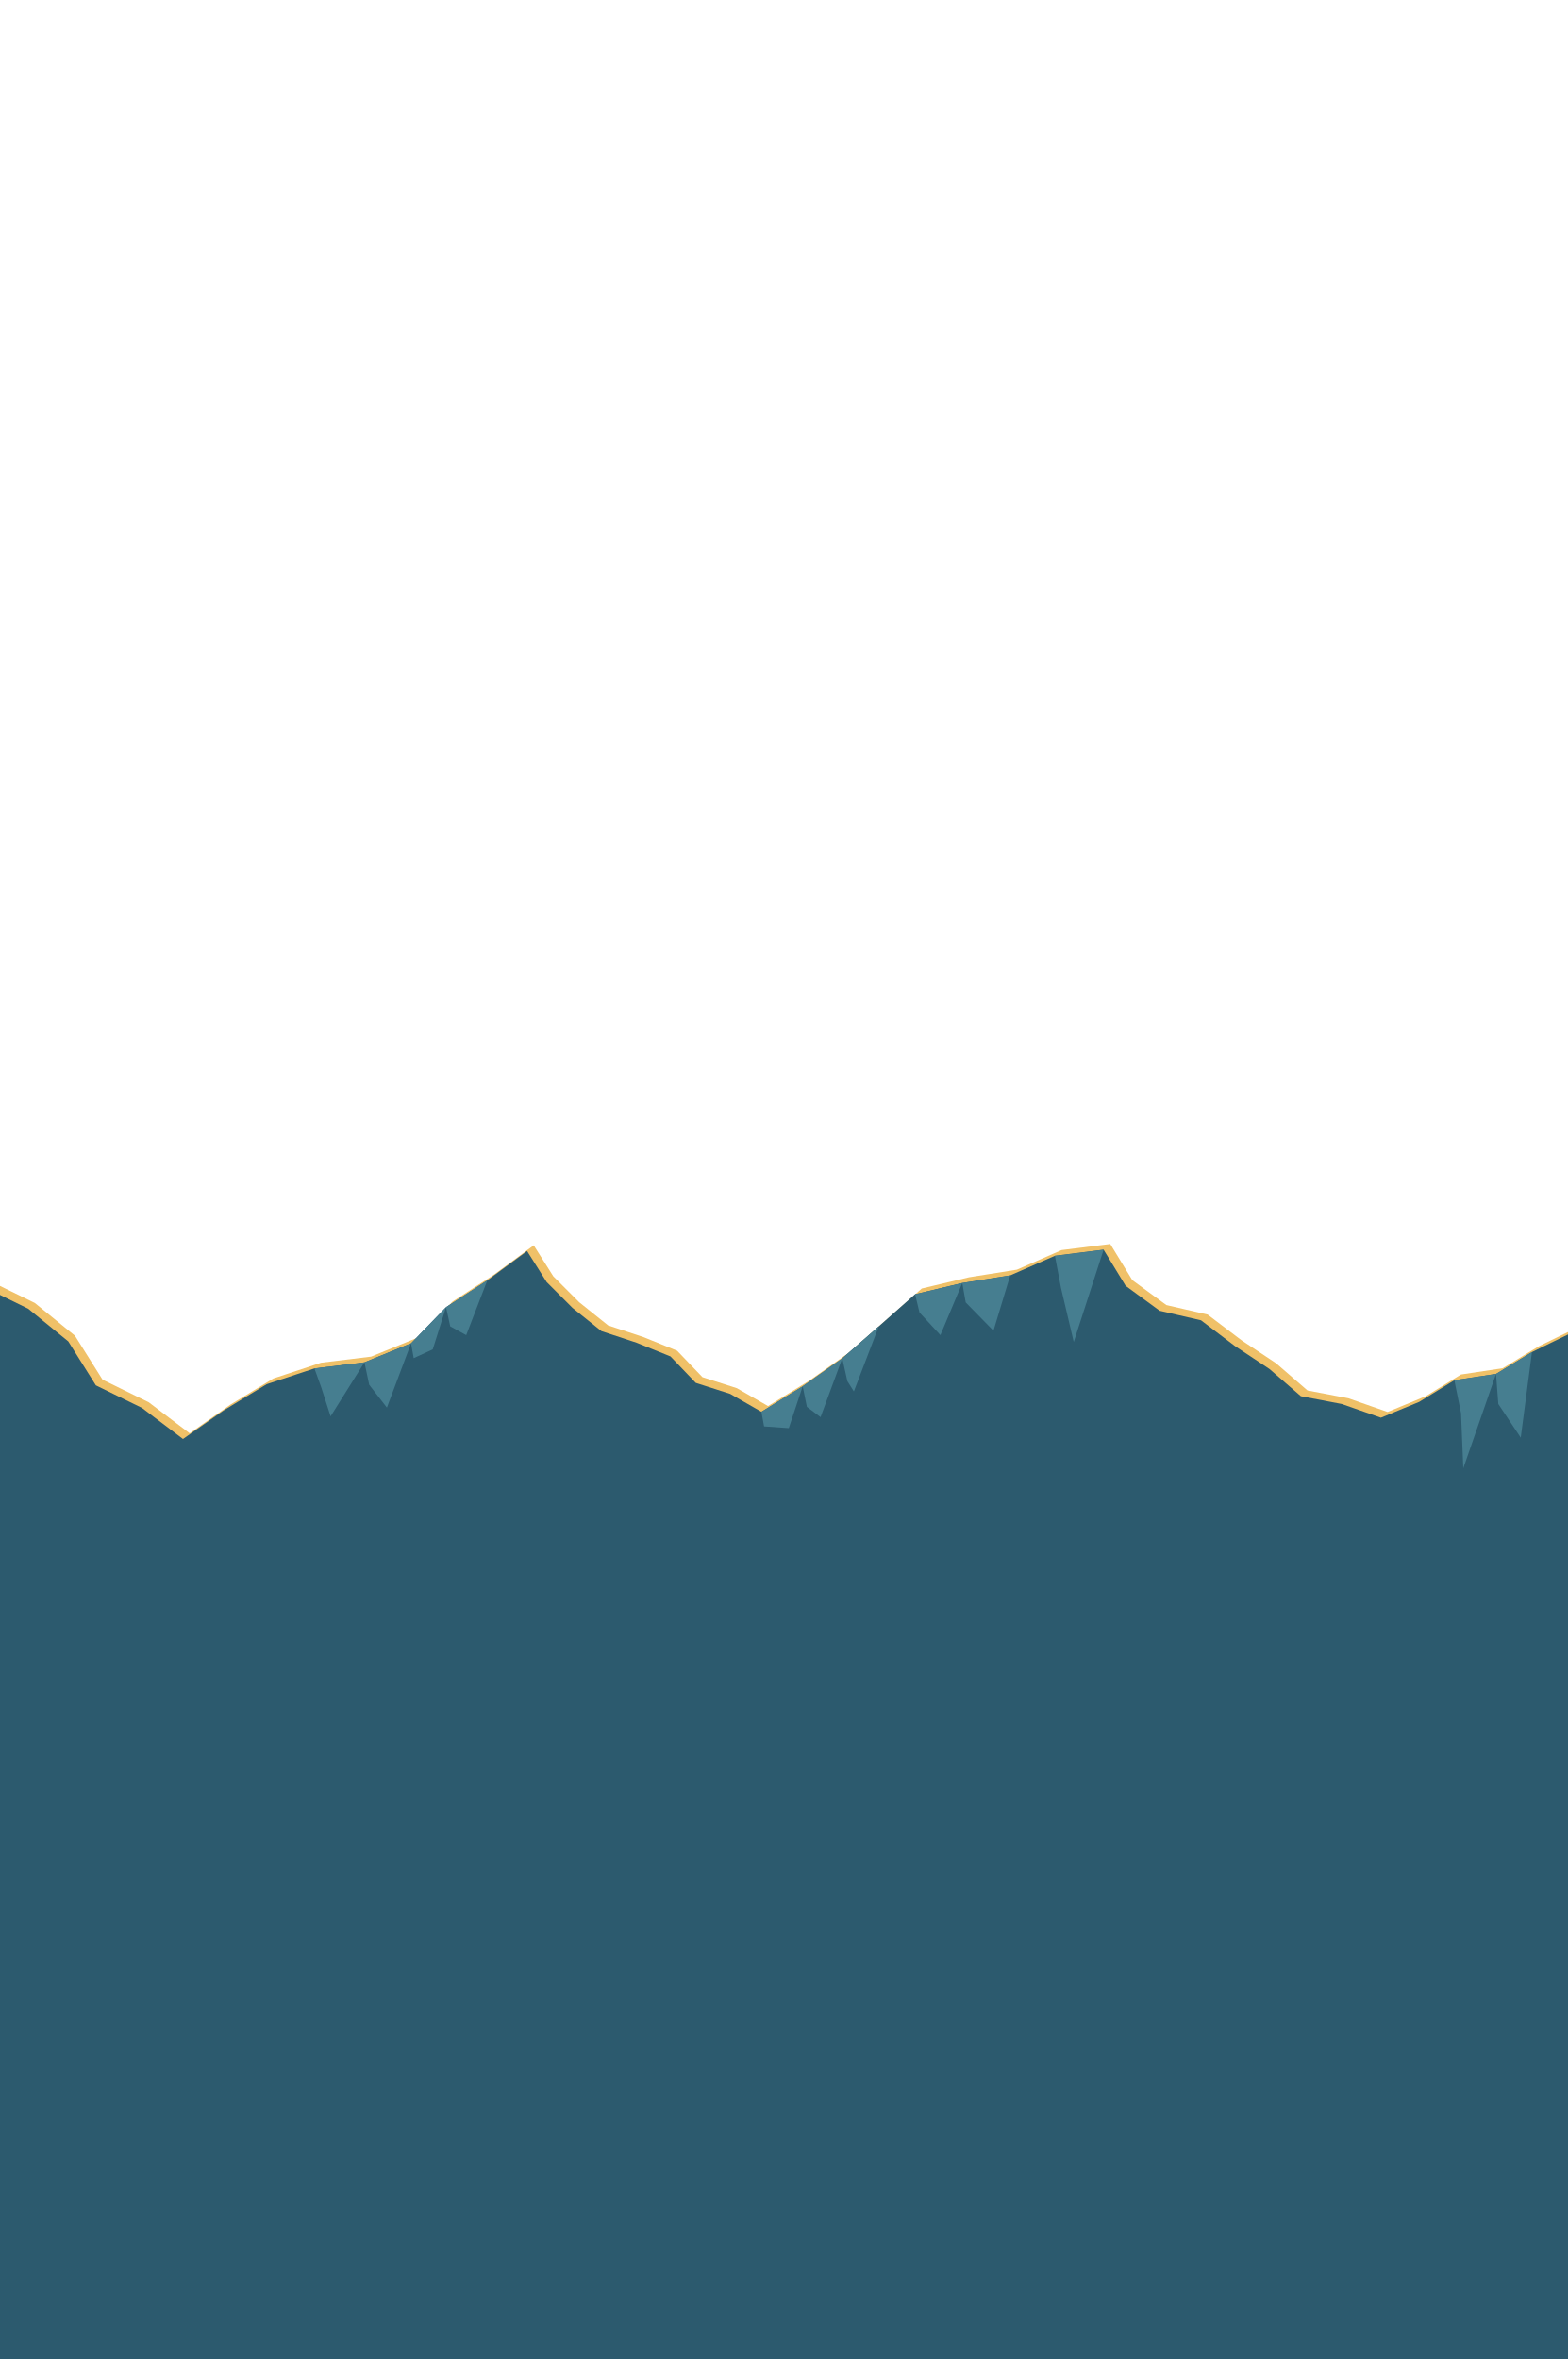
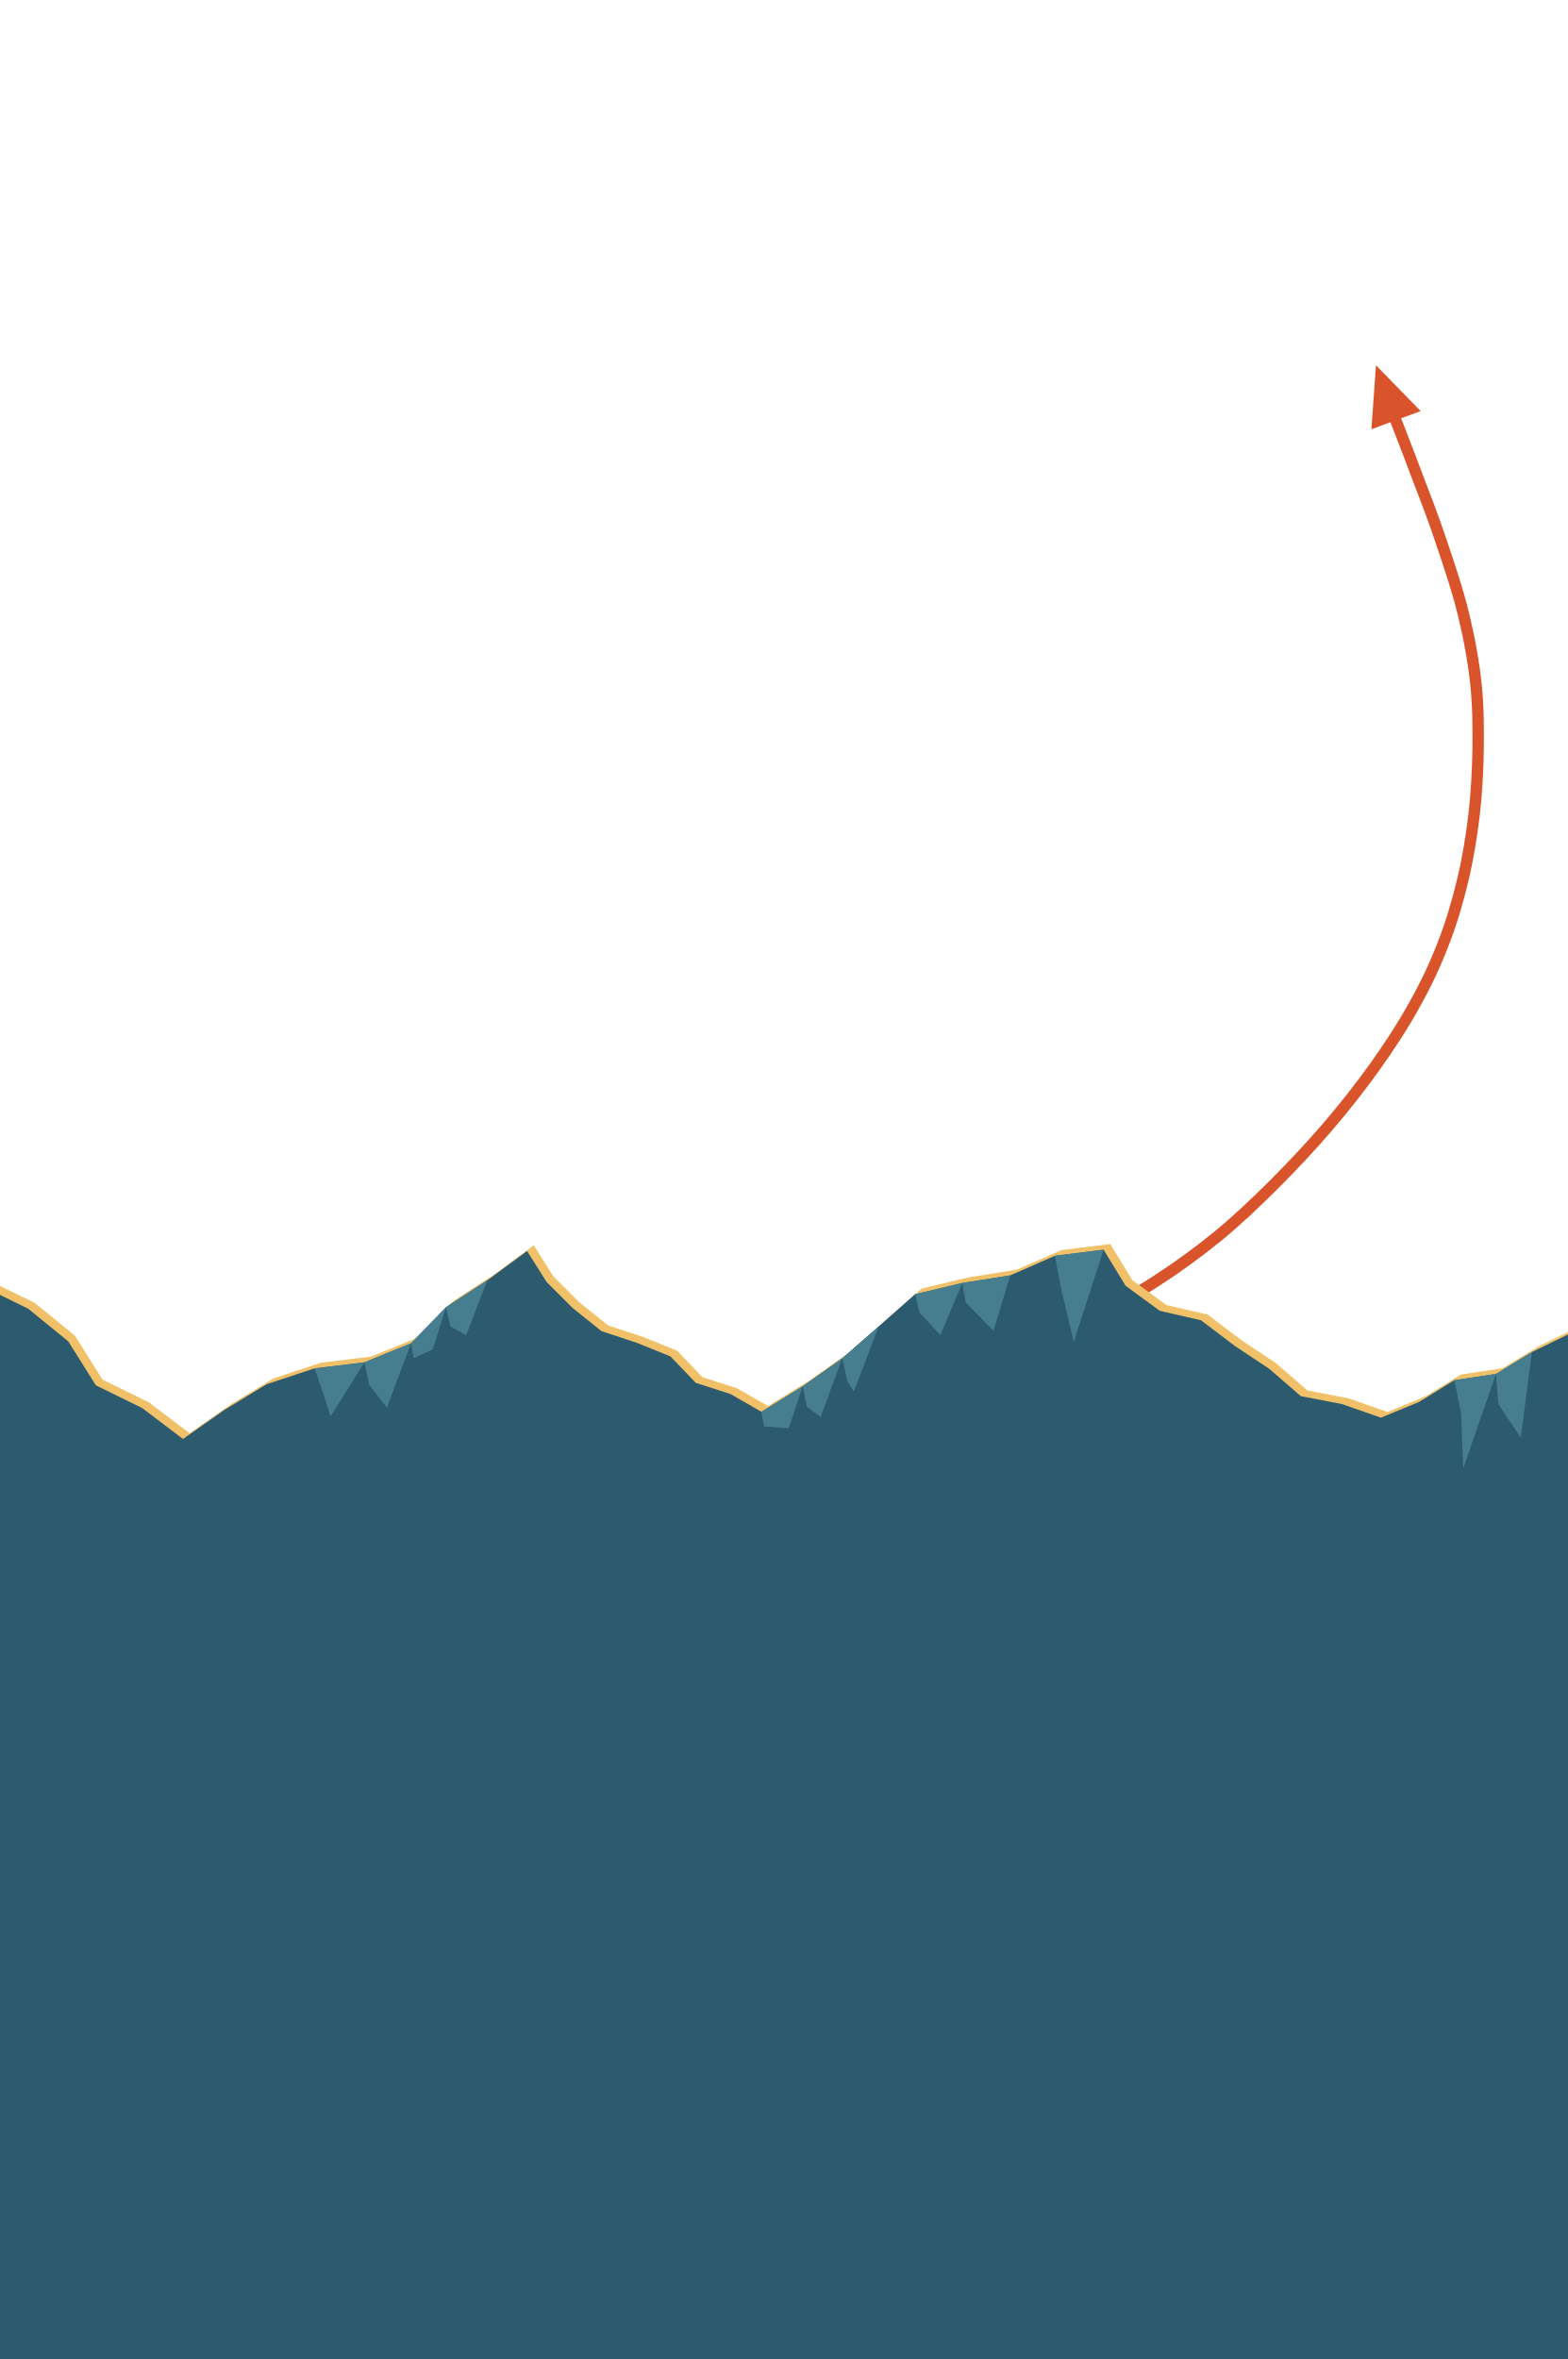
<svg xmlns="http://www.w3.org/2000/svg" viewBox="0 0 824 1240" width="824" height="1240">
+   <path d="M372 800C374.8 798.5 382.1 794.5 388.9 790.9C395.7 787.2 404 782.8 412.7 778.1C421.3 773.5 431.1 768.2 440.8 762.9C450.5 757.6 460.8 751.9 471 746.4C481.1 740.8 490.8 735.3 501.6 729.6C512.4 724 524.1 718.4 535.9 712.4C547.7 706.5 560.3 700.5 572.2 694C584.2 687.5 596.5 680.7 607.8 673.4C619.1 666.1 629.7 658.4 640 650C650.3 641.6 659.8 632.5 669.4 623C679 613.4 688.6 603.2 697.5 592.9C706.4 582.5 715 571.7 722.7 560.9C730.4 550.1 737.6 539.1 743.6 528.2C749.7 517.4 754.7 506.7 758.9 495.7C763.2 484.7 766.4 473.6 769.1 462.3C771.8 451 773.6 439.6 775 428.2C776.3 416.8 776.9 405.3 777.1 393.9C777.2 382.5 777.2 371.7 776 360C774.8 348.3 772.6 336.2 769.6 323.7C766.6 311.1 762 297.4 757.8 285C753.7 272.5 748.6 259.6 744.5 248.8C740.5 238 735.3 224.9 733.5 220.1" fill="none" stroke="#d9542b" stroke-width="6" stroke-linecap="round" />
+   <path d="M723.4 192L746.9 216.1L721 225.6Z" fill="#d9542b" />
  <path d="M-74.3 629.7L-58.1 651.9L-35.7 667.8L-9.7 675.9L14.8 687.9L35.9 705.1L50.4 728.2L74.7 740.1L96.2 756.4L117.7 741.3L140.2 727.6L165.3 719.3L191.6 716.1L216.1 706.1L234.5 687.1L256.2 673L277.1 657.6L287.4 673.9L301 687.5L316.2 699.7L334.7 705.8L352.5 713L365.8 726.9L383.9 732.7L400.3 742.1L422 728.7L442.8 714L462 697.2L481.1 680.3L505.9 674.4L531.1 670.4L554.6 660.1L580.2 656.9L591.8 675.9L609.7 689L631.4 694L649.2 707.5L667.4 719.6L683.9 733.9L705.4 738L726 745.2L746.1 736.9L764.6 725.5L786.5 722.2L805.4 710.7L824.9 701.2L844.3 691.4L864 681.7L885.8 678.6L884 1280L-60 1280Z" fill="#f0c168" transform="translate(3.5 -3)" />
  <path d="M-74.3 629.7L-58.1 651.9L-35.7 667.8L-9.7 675.9L14.8 687.9L35.9 705.1L50.4 728.2L74.7 740.1L96.2 756.4L117.7 741.3L140.2 727.6L165.3 719.3L191.6 716.1L216.1 706.1L234.5 687.1L256.2 673L277.1 657.6L287.4 673.9L301 687.5L316.2 699.7L334.7 705.8L352.5 713L365.8 726.9L383.9 732.7L400.3 742.1L422 728.7L442.8 714L462 697.2L481.1 680.3L505.9 674.4L531.1 670.4L554.6 660.1L580.2 656.9L591.8 675.9L609.7 689L631.4 694L649.2 707.5L667.4 719.6L683.9 733.9L705.4 738L726 745.2L746.1 736.9L764.6 725.5L786.5 722.2L805.4 710.7L824.9 701.2L844.3 691.4L864 681.7L885.8 678.6L884 1280L-60 1280Z" fill="#2c5a6e" />
  <path d="M165.3 719.3L191.6 716.1L173.8 744.5L168.9 729.3ZM191.6 716.1L216.1 706.1L203.4 739.9L194.1 727.9ZM216.1 706.1L234.5 687.1L227.5 709.3L217.5 713.9ZM234.5 687.1L256.2 673L245.1 701.8L236.7 697.2ZM400.3 742.1L422 728.7L414.7 750.7L401.7 749.8ZM422 728.7L442.8 714L431.4 744.9L424.2 739.5ZM442.8 714L462 697.2L448.9 731.4L445.5 726ZM481.1 680.3L505.9 674.4L494.4 701.8L483.4 689.9ZM505.9 674.4L531.1 670.4L522.3 699.5L507.7 684.6ZM554.6 660.1L580.2 656.9L564.5 705.4L557.8 677ZM764.6 725.5L786.5 722.2L769.3 771.8L768.1 742.8ZM786.5 722.2L805.4 710.7L799.5 755.7L787.7 738ZM824.9 701.2L844.3 691.4L837.7 713.1L826.2 708.8Z" fill="#467e90" opacity="1" />
</svg>
